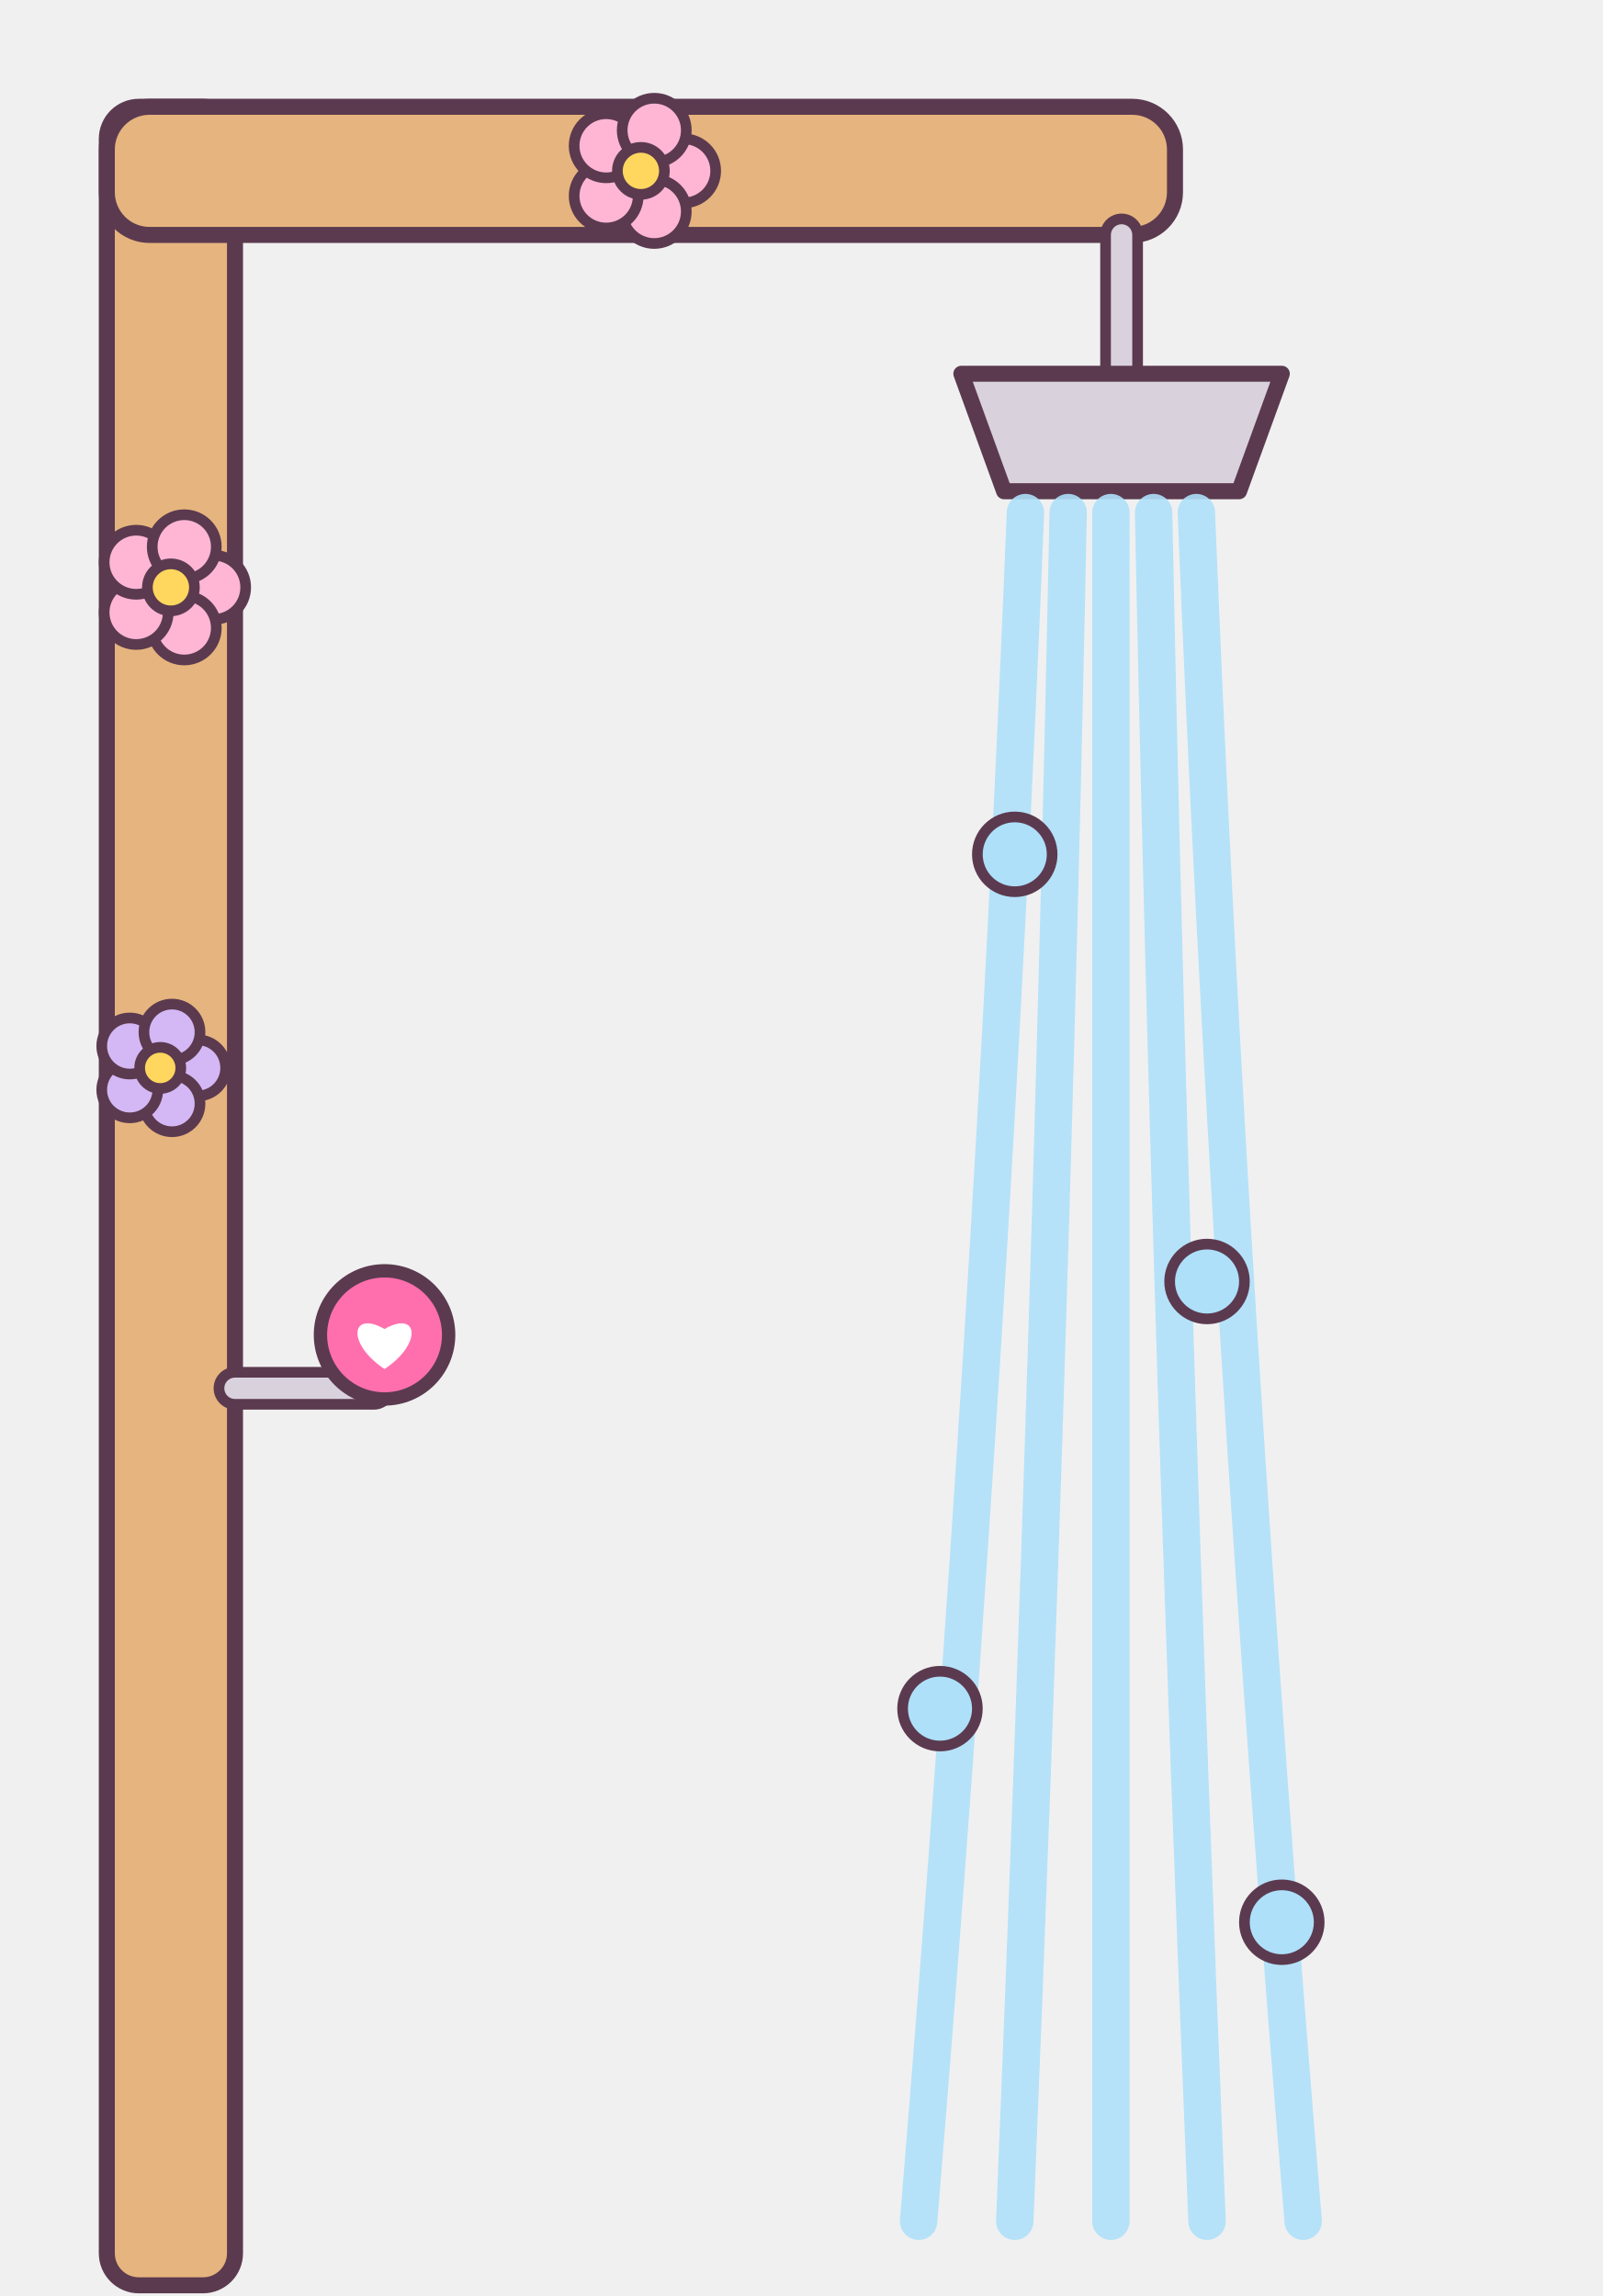
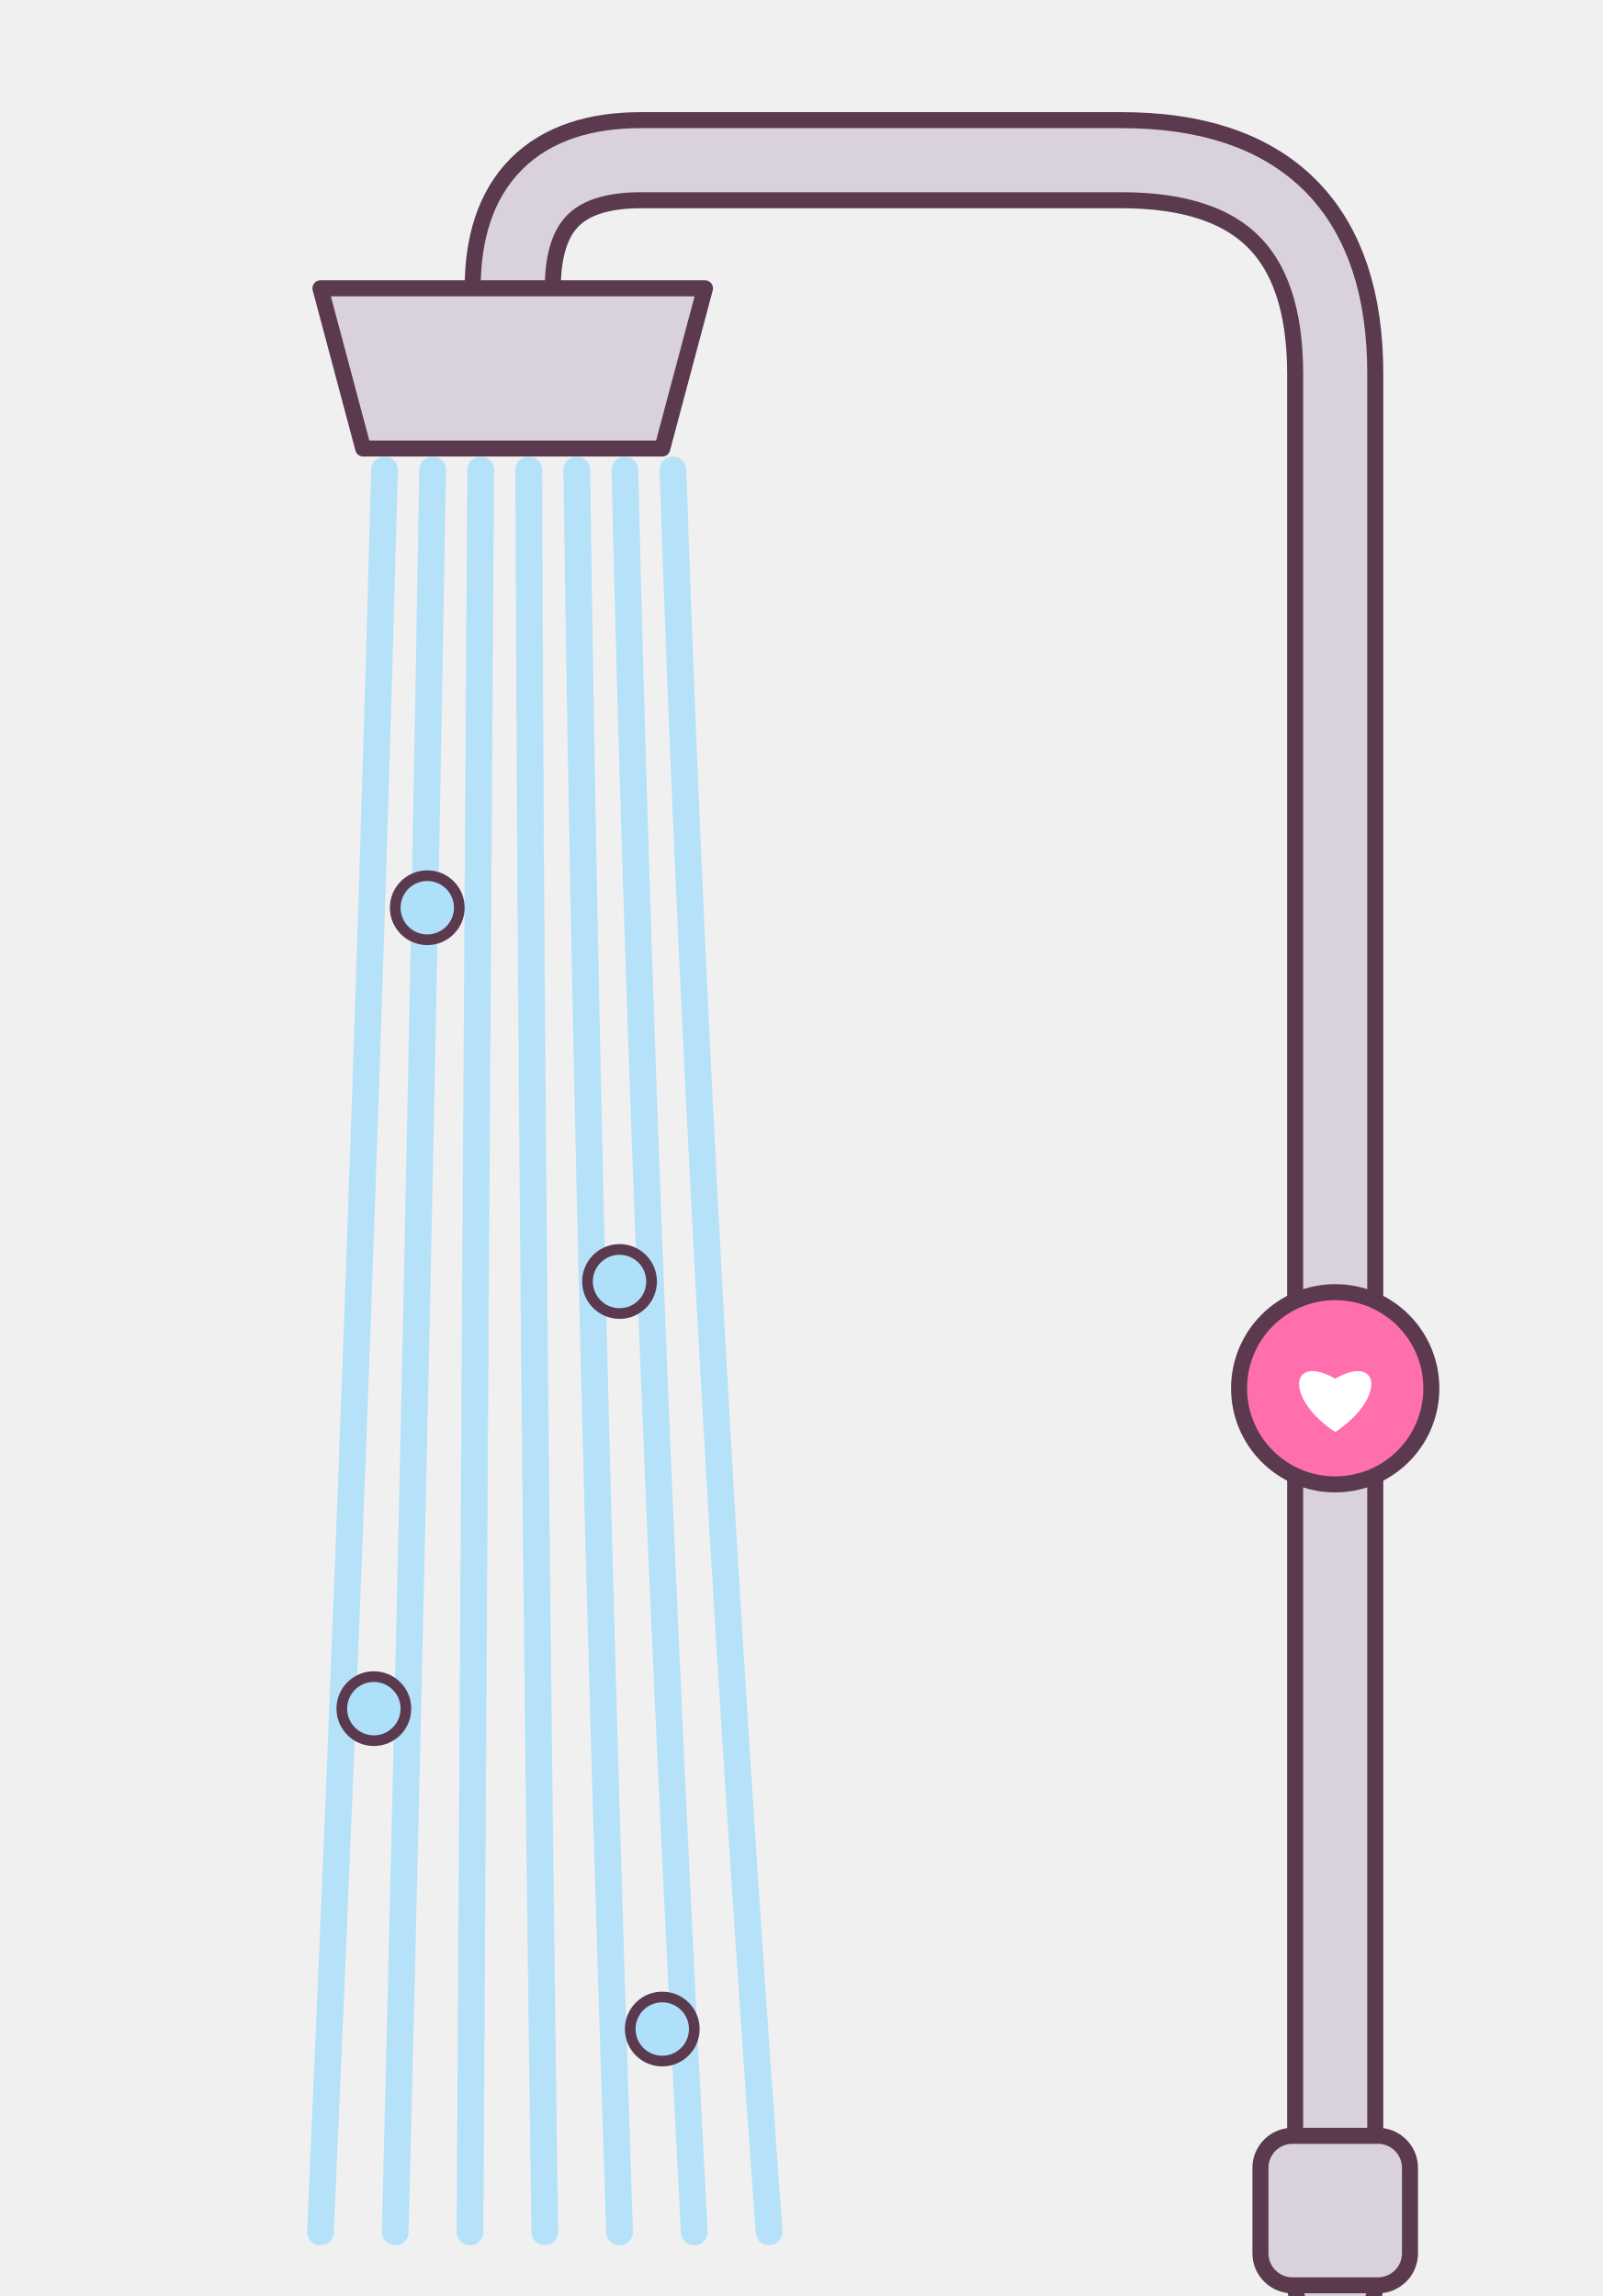
<svg xmlns="http://www.w3.org/2000/svg" width="300" height="430" viewBox="0 0 300 430">
  <defs />
  <g stroke="#5b3a4f" stroke-width="3" stroke-linejoin="round" stroke-linecap="round">
-     <rect x="20" y="20" width="24" height="408" rx="6" fill="#e6b47e" />
-     <rect x="20" y="20" width="200" height="24" rx="8" fill="#e6b47e" />
-     <path d="M210,44 L210,70" fill="none" stroke-width="8" />
-     <path d="M210,44 L210,70" fill="none" stroke-width="4" stroke="#d9d2dc" />
-     <path d="M180,70 L240,70 L232,92 L188,92 Z" fill="#d9d2dc" stroke-width="3" />
-     <path d="M192,96 q-6,150 -20,320" fill="none" stroke="#aee0fa" stroke-width="7" opacity="0.9" />
-     <path d="M200,96 q-3,150 -10,320" fill="none" stroke="#aee0fa" stroke-width="7" opacity="0.9" />
-     <path d="M208,96 q0,150 0,320" fill="none" stroke="#aee0fa" stroke-width="7" opacity="0.9" />
-     <path d="M216,96 q3,150 10,320" fill="none" stroke="#aee0fa" stroke-width="7" opacity="0.9" />
-     <path d="M224,96 q6,150 20,320" fill="none" stroke="#aee0fa" stroke-width="7" opacity="0.9" />
-     <circle cx="190" cy="160" r="7" fill="#aee0fa" stroke-width="2" />
-     <circle cx="226" cy="240" r="7" fill="#aee0fa" stroke-width="2" />
-     <circle cx="176" cy="320" r="7" fill="#aee0fa" stroke-width="2" />
-     <circle cx="240" cy="360" r="7" fill="#aee0fa" stroke-width="2" />
-     <path d="M44,260 L70,260" fill="none" stroke-width="8" />
-     <path d="M44,260 L70,260" fill="none" stroke-width="4" stroke="#d9d2dc" />
-     <circle cx="72" cy="250" r="12" fill="#ff6fae" stroke-width="2.5" />
-     <path d="M72,256.4 C64.8,251.6 65.7,245.3 72,248.9 C78.3,245.3 79.2,251.6 72,256.4 Z" fill="#ffffff" stroke="none" />
-     <circle cx="40.0" cy="110.0" r="6.0" fill="#ffb6d5" stroke-width="2" />
-     <circle cx="34.5" cy="117.6" r="6.0" fill="#ffb6d5" stroke-width="2" />
-     <circle cx="25.5" cy="114.7" r="6.0" fill="#ffb6d5" stroke-width="2" />
-     <circle cx="25.5" cy="105.3" r="6.0" fill="#ffb6d5" stroke-width="2" />
-     <circle cx="34.5" cy="102.4" r="6.0" fill="#ffb6d5" stroke-width="2" />
-     <circle cx="32" cy="110" r="4.4" fill="#ffd75e" stroke-width="2" />
-     <circle cx="37.0" cy="200.0" r="5.25" fill="#d4b8f5" stroke-width="2" />
-     <circle cx="32.2" cy="206.7" r="5.25" fill="#d4b8f5" stroke-width="2" />
-     <circle cx="24.3" cy="204.1" r="5.25" fill="#d4b8f5" stroke-width="2" />
-     <circle cx="24.3" cy="195.9" r="5.25" fill="#d4b8f5" stroke-width="2" />
-     <circle cx="32.2" cy="193.3" r="5.25" fill="#d4b8f5" stroke-width="2" />
-     <circle cx="30" cy="200" r="3.85" fill="#ffd75e" stroke-width="2" />
-     <circle cx="128.0" cy="32.0" r="6.0" fill="#ffb6d5" stroke-width="2" />
-     <circle cx="122.5" cy="39.6" r="6.0" fill="#ffb6d5" stroke-width="2" />
-     <circle cx="113.5" cy="36.7" r="6.0" fill="#ffb6d5" stroke-width="2" />
-     <circle cx="113.5" cy="27.3" r="6.0" fill="#ffb6d5" stroke-width="2" />
-     <circle cx="122.5" cy="24.4" r="6.0" fill="#ffb6d5" stroke-width="2" />
-     <circle cx="120" cy="32" r="4.4" fill="#ffd75e" stroke-width="2" />
+     <path d="M250,428 L250,70 Q250,30 210,30 L120,30 Q96,30 96,54" fill="none" stroke-width="18" />
+     <path d="M250,428 L250,70 Q250,30 210,30 L120,30 Q96,30 96,54" fill="none" stroke-width="12" stroke="#d9d2dc" />
+     <path d="M60,54 L132,54 L124,84 L68,84 Z" fill="#d9d2dc" stroke-width="3" />
+     <rect x="236" y="400" width="28" height="28" rx="6" fill="#d9d2dc" stroke-width="3" />
+     <path d="M72,88 q-4.0,150 -12,330" fill="none" stroke="#aee0fa" stroke-width="5" opacity="0.9" />
+     <path d="M81,88 q-2.5,150 -7,330" fill="none" stroke="#aee0fa" stroke-width="5" opacity="0.9" />
+     <path d="M90,88 q-1.0,150 -2,330" fill="none" stroke="#aee0fa" stroke-width="5" opacity="0.9" />
+     <path d="M99,88 q0.5,150 3,330" fill="none" stroke="#aee0fa" stroke-width="5" opacity="0.9" />
+     <path d="M108,88 q2.0,150 8,330" fill="none" stroke="#aee0fa" stroke-width="5" opacity="0.9" />
+     <path d="M117,88 q3.5,150 13,330" fill="none" stroke="#aee0fa" stroke-width="5" opacity="0.9" />
+     <path d="M126,88 q5.0,150 18,330" fill="none" stroke="#aee0fa" stroke-width="5" opacity="0.9" />
+     <circle cx="80" cy="170" r="6" fill="#aee0fa" stroke-width="2" />
+     <circle cx="116" cy="240" r="6" fill="#aee0fa" stroke-width="2" />
+     <circle cx="70" cy="320" r="6" fill="#aee0fa" stroke-width="2" />
+     <circle cx="124" cy="380" r="6" fill="#aee0fa" stroke-width="2" />
+     <circle cx="250" cy="260" r="18" fill="#ff6fae" stroke-width="3" />
+     <path d="M250,268.2 C240.4,261.8 241.6,253.4 250,258.2 C258.4,253.4 259.6,261.8 250,268.2 Z" fill="#ffffff" stroke="none" />
  </g>
</svg>
